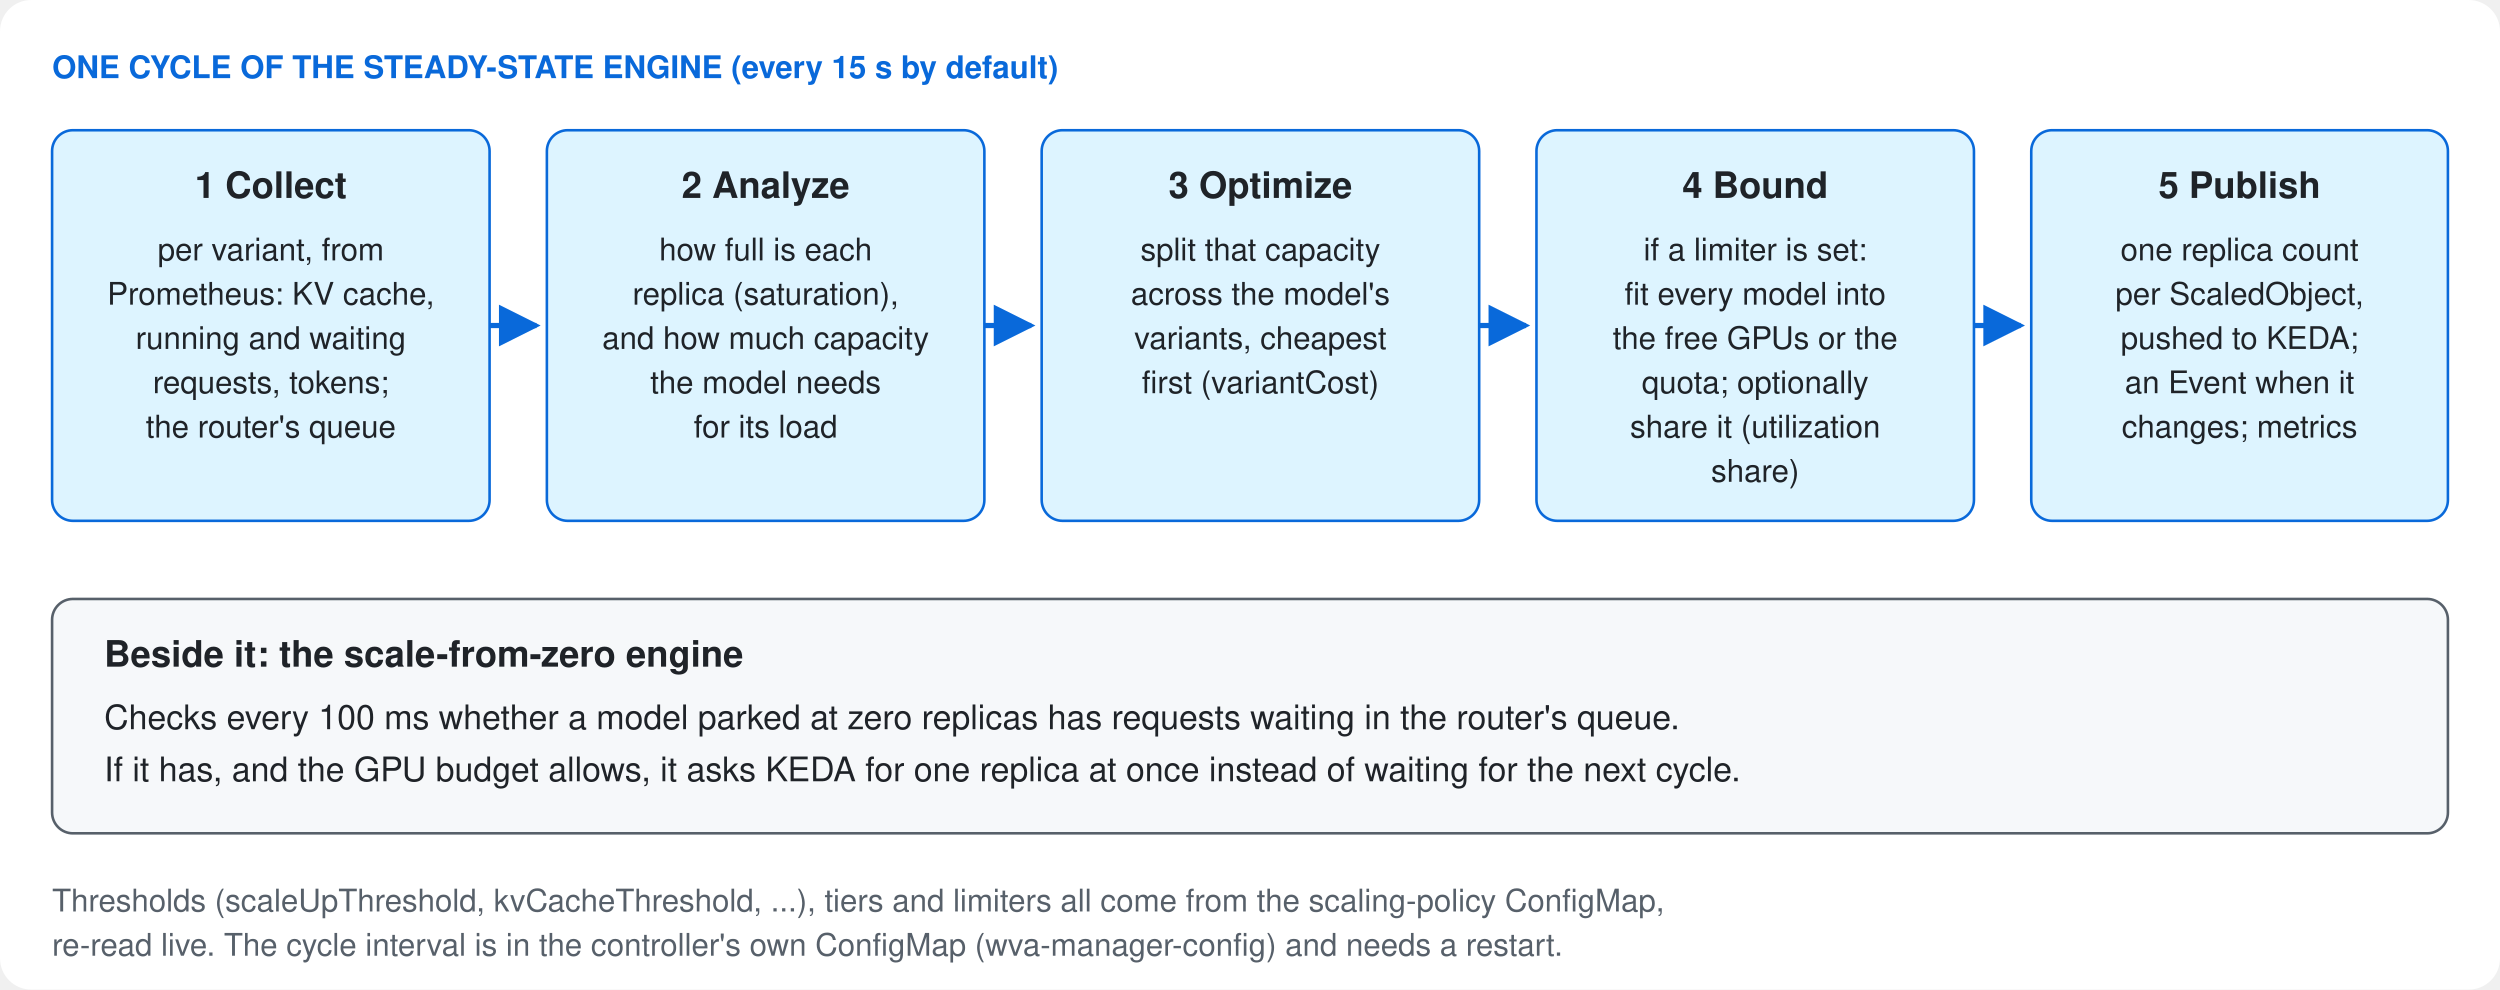
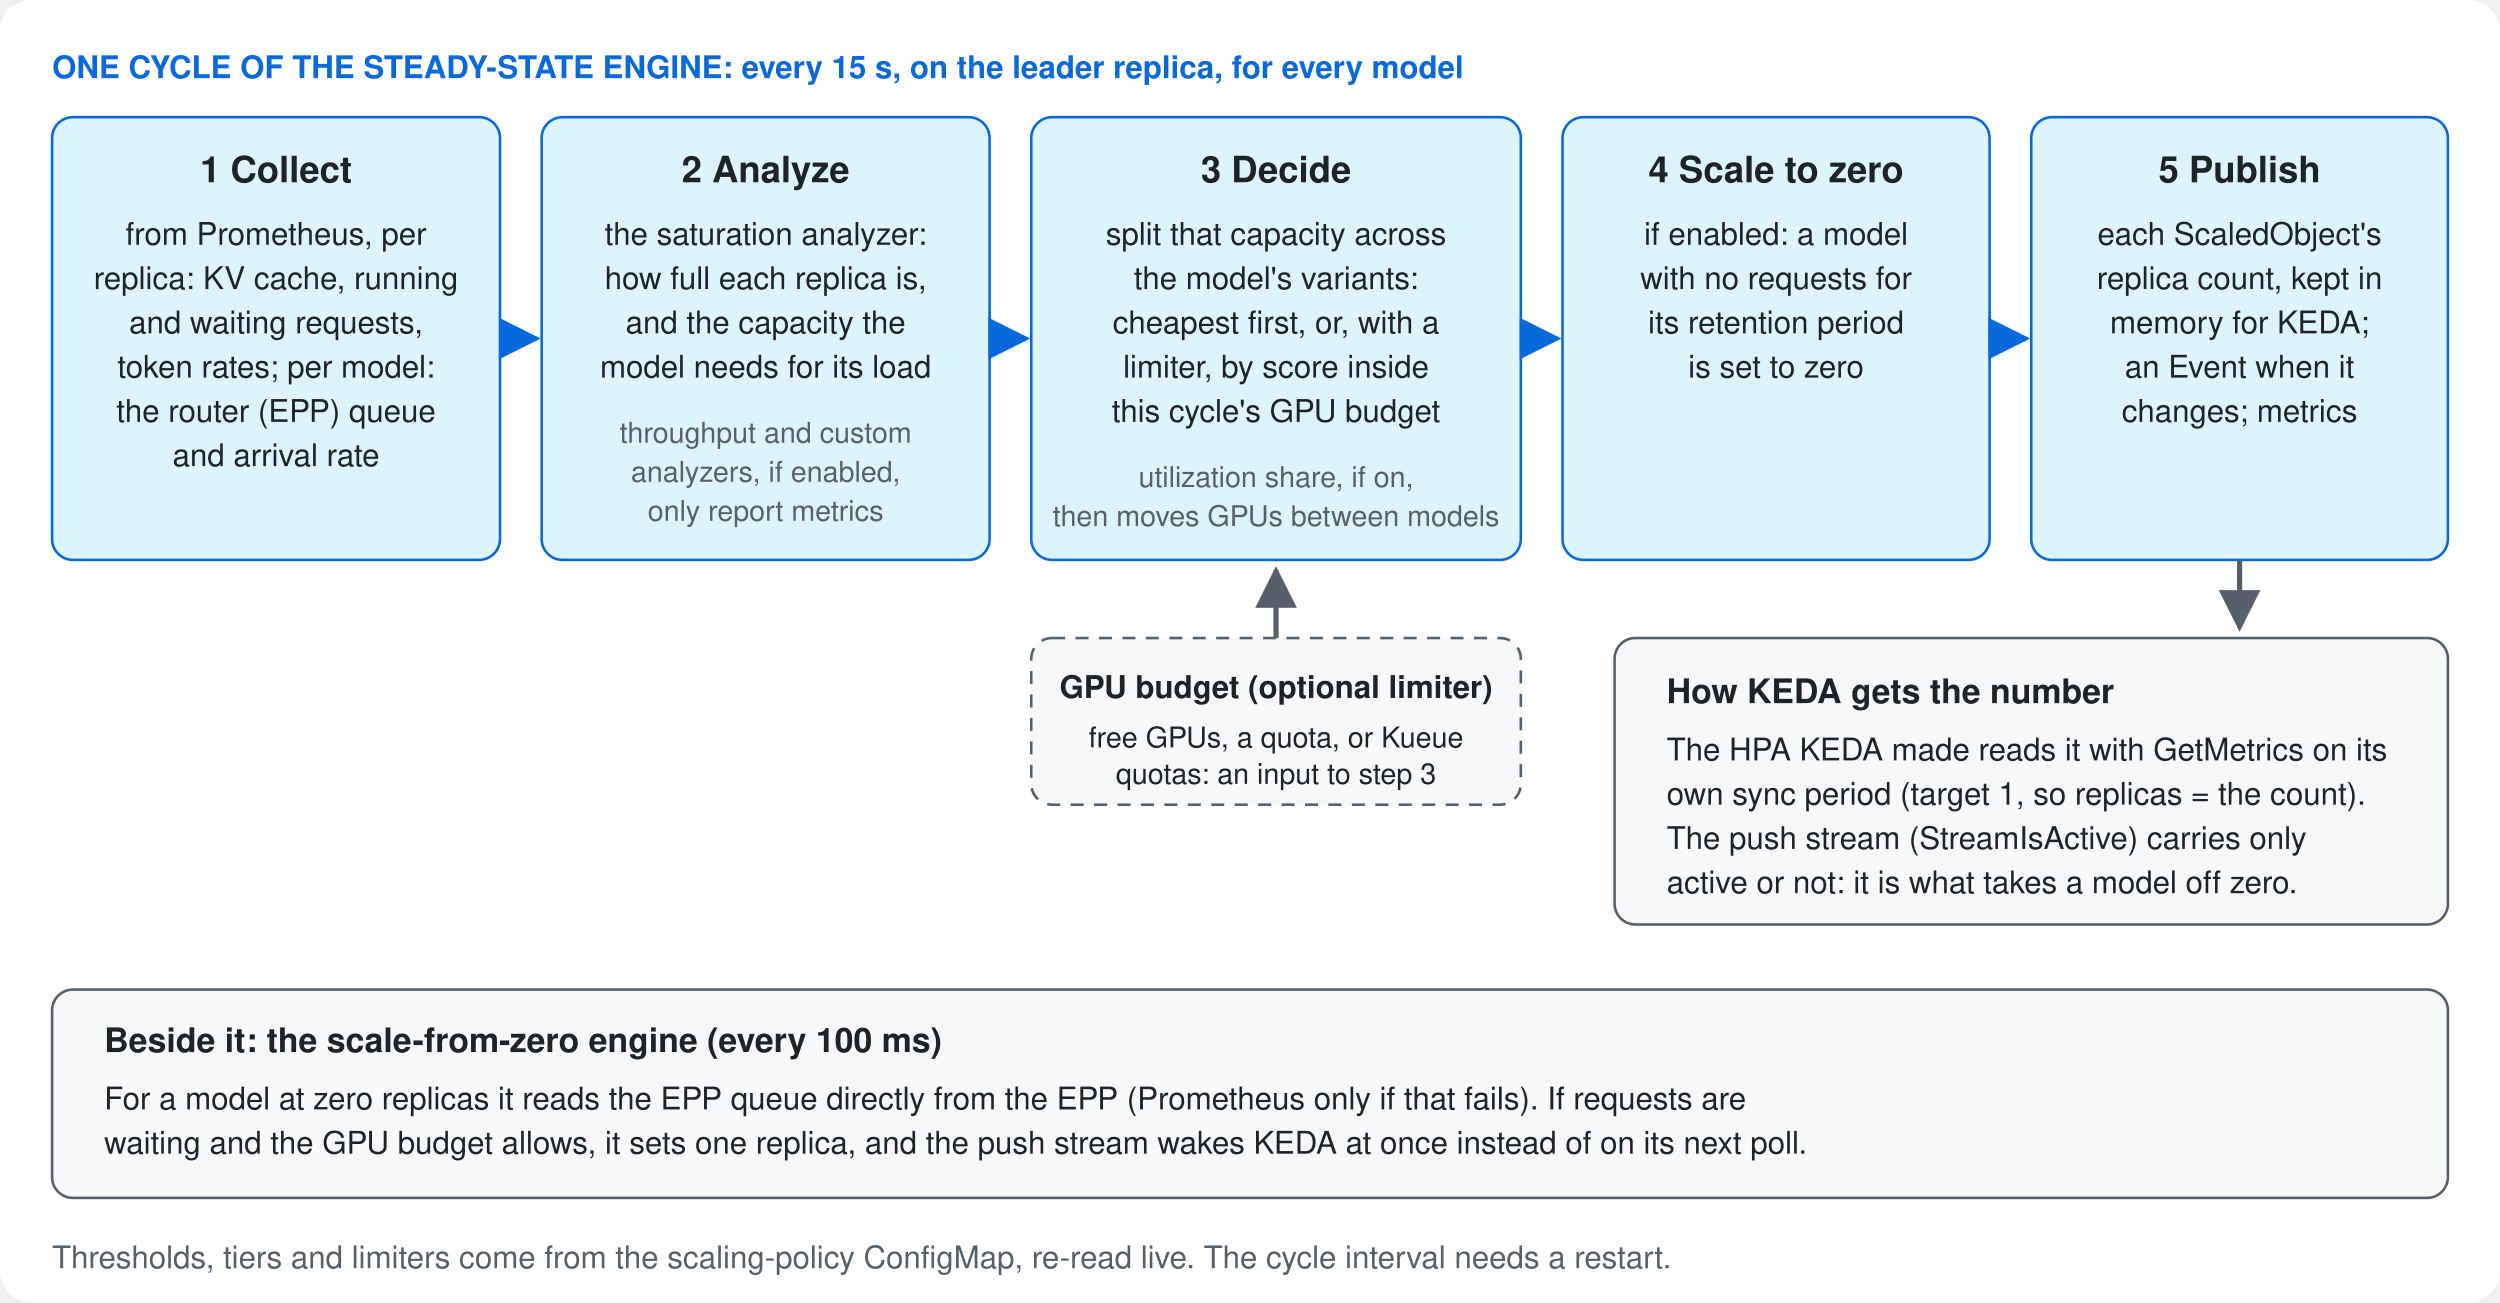
- <svg xmlns="http://www.w3.org/2000/svg" viewBox="0 0 960 380" width="960" height="380" font-family="-apple-system, Segoe UI, Helvetica, Arial, sans-serif" font-size="14" fill="#1f2328">
+ <svg xmlns="http://www.w3.org/2000/svg" viewBox="0 0 960 500" width="960" height="500" font-family="-apple-system, Segoe UI, Helvetica, Arial, sans-serif" font-size="14" fill="#1f2328">
  <defs>
    <marker id="a" viewBox="0 0 10 10" refX="9" refY="5" markerWidth="8" markerHeight="8" orient="auto-start-reverse">
      <path d="M0,0 L10,5 L0,10 z" fill="#0969da" />
    </marker>
+     <marker id="g" viewBox="0 0 10 10" refX="9" refY="5" markerWidth="8" markerHeight="8" orient="auto-start-reverse">
+       <path d="M0,0 L10,5 L0,10 z" fill="#57606a" />
+     </marker>
  </defs>
-   <rect width="960" height="380" rx="12" fill="#ffffff" />
-   <text x="20" y="30" font-size="12" fill="#0969da" font-weight="600">ONE CYCLE OF THE STEADY-STATE ENGINE (every 15 s by default)</text>
-   <g>
-     <rect x="20" y="50" width="168" height="150" rx="8" fill="#ddf4ff" stroke="#0969da" />
-     <text x="104" y="76" text-anchor="middle" font-weight="700">1  Collect</text>
-     <text x="104" y="100" text-anchor="middle" font-size="12">per variant, from</text>
-     <text x="104" y="117" text-anchor="middle" font-size="12">Prometheus: KV cache,</text>
-     <text x="104" y="134" text-anchor="middle" font-size="12">running and waiting</text>
-     <text x="104" y="151" text-anchor="middle" font-size="12">requests, tokens;</text>
-     <text x="104" y="168" text-anchor="middle" font-size="12">the router's queue</text>
-   </g>
-   <line x1="188" y1="125" x2="206" y2="125" stroke="#0969da" stroke-width="2" marker-end="url(#a)" />
-   <g>
-     <rect x="210" y="50" width="168" height="150" rx="8" fill="#ddf4ff" stroke="#0969da" />
-     <text x="294" y="76" text-anchor="middle" font-weight="700">2  Analyze</text>
-     <text x="294" y="100" text-anchor="middle" font-size="12">how full is each</text>
-     <text x="294" y="117" text-anchor="middle" font-size="12">replica (saturation),</text>
-     <text x="294" y="134" text-anchor="middle" font-size="12">and how much capacity</text>
-     <text x="294" y="151" text-anchor="middle" font-size="12">the model needs</text>
-     <text x="294" y="168" text-anchor="middle" font-size="12">for its load</text>
-   </g>
-   <line x1="378" y1="125" x2="396" y2="125" stroke="#0969da" stroke-width="2" marker-end="url(#a)" />
-   <g>
-     <rect x="400" y="50" width="168" height="150" rx="8" fill="#ddf4ff" stroke="#0969da" />
-     <text x="484" y="76" text-anchor="middle" font-weight="700">3  Optimize</text>
-     <text x="484" y="100" text-anchor="middle" font-size="12">split that capacity</text>
-     <text x="484" y="117" text-anchor="middle" font-size="12">across the model's</text>
-     <text x="484" y="134" text-anchor="middle" font-size="12">variants, cheapest</text>
-     <text x="484" y="151" text-anchor="middle" font-size="12">first (variantCost)</text>
-   </g>
-   <line x1="568" y1="125" x2="586" y2="125" stroke="#0969da" stroke-width="2" marker-end="url(#a)" />
-   <g>
-     <rect x="590" y="50" width="168" height="150" rx="8" fill="#ddf4ff" stroke="#0969da" />
-     <text x="674" y="76" text-anchor="middle" font-weight="700">4  Bound</text>
-     <text x="674" y="100" text-anchor="middle" font-size="12">if a limiter is set:</text>
-     <text x="674" y="117" text-anchor="middle" font-size="12">fit every model into</text>
-     <text x="674" y="134" text-anchor="middle" font-size="12">the free GPUs or the</text>
-     <text x="674" y="151" text-anchor="middle" font-size="12">quota; optionally</text>
-     <text x="674" y="168" text-anchor="middle" font-size="12">share it (utilization</text>
-     <text x="674" y="185" text-anchor="middle" font-size="12">share)</text>
-   </g>
-   <line x1="758" y1="125" x2="776" y2="125" stroke="#0969da" stroke-width="2" marker-end="url(#a)" />
-   <g>
-     <rect x="780" y="50" width="160" height="150" rx="8" fill="#ddf4ff" stroke="#0969da" />
-     <text x="860" y="76" text-anchor="middle" font-weight="700">5  Publish</text>
-     <text x="860" y="100" text-anchor="middle" font-size="12">one replica count</text>
-     <text x="860" y="117" text-anchor="middle" font-size="12">per ScaledObject,</text>
-     <text x="860" y="134" text-anchor="middle" font-size="12">pushed to KEDA;</text>
-     <text x="860" y="151" text-anchor="middle" font-size="12">an Event when it</text>
-     <text x="860" y="168" text-anchor="middle" font-size="12">changes; metrics</text>
-   </g>
-   <rect x="20" y="230" width="920" height="90" rx="8" fill="#f6f8fa" stroke="#57606a" />
-   <text x="40" y="256" font-weight="700">Beside it: the scale-from-zero engine</text>
-   <text x="40" y="280" font-size="13">Checks every 100 ms whether a model parked at zero replicas has requests waiting in the router's queue.</text>
-   <text x="40" y="300" font-size="13">If it has, and the GPU budget allows, it asks KEDA for one replica at once instead of waiting for the next cycle.</text>
-   <text x="20" y="350" font-size="12" fill="#57606a">Thresholds (scaleUpThreshold, kvCacheThreshold, ...), tiers and limiters all come from the scaling-policy ConfigMap,</text>
-   <text x="20" y="367" font-size="12" fill="#57606a">re-read live. The cycle interval is in the controller's own ConfigMap (wva-manager-config) and needs a restart.</text>
+   <rect width="960" height="500" rx="12" fill="#ffffff" />
+   <text x="20" y="30" font-size="12" fill="#0969da" font-weight="600">ONE CYCLE OF THE STEADY-STATE ENGINE: every 15 s, on the leader replica, for every model</text>
+   <rect x="20" y="45" width="172" height="170" rx="8" fill="#ddf4ff" stroke="#0969da" />
+   <text x="106" y="70" text-anchor="middle" font-weight="700">1  Collect</text>
+   <text x="106" y="94" text-anchor="middle" font-size="12">from Prometheus, per</text>
+   <text x="106" y="111" text-anchor="middle" font-size="12">replica: KV cache, running</text>
+   <text x="106" y="128" text-anchor="middle" font-size="12">and waiting requests,</text>
+   <text x="106" y="145" text-anchor="middle" font-size="12">token rates; per model:</text>
+   <text x="106" y="162" text-anchor="middle" font-size="12">the router (EPP) queue</text>
+   <text x="106" y="179" text-anchor="middle" font-size="12">and arrival rate</text>
+   <line x1="192" y1="130" x2="206" y2="130" stroke="#0969da" stroke-width="2" marker-end="url(#a)" />
+   <rect x="208" y="45" width="172" height="170" rx="8" fill="#ddf4ff" stroke="#0969da" />
+   <text x="294" y="70" text-anchor="middle" font-weight="700">2  Analyze</text>
+   <text x="294" y="94" text-anchor="middle" font-size="12">the saturation analyzer:</text>
+   <text x="294" y="111" text-anchor="middle" font-size="12">how full each replica is,</text>
+   <text x="294" y="128" text-anchor="middle" font-size="12">and the capacity the</text>
+   <text x="294" y="145" text-anchor="middle" font-size="12">model needs for its load</text>
+   <text x="294" y="170" text-anchor="middle" font-size="11" fill="#57606a">throughput and custom</text>
+   <text x="294" y="185" text-anchor="middle" font-size="11" fill="#57606a">analyzers, if enabled,</text>
+   <text x="294" y="200" text-anchor="middle" font-size="11" fill="#57606a">only report metrics</text>
+   <line x1="380" y1="130" x2="394" y2="130" stroke="#0969da" stroke-width="2" marker-end="url(#a)" />
+   <rect x="396" y="45" width="188" height="170" rx="8" fill="#ddf4ff" stroke="#0969da" />
+   <text x="490" y="70" text-anchor="middle" font-weight="700">3  Decide</text>
+   <text x="490" y="94" text-anchor="middle" font-size="12">split that capacity across</text>
+   <text x="490" y="111" text-anchor="middle" font-size="12">the model's variants:</text>
+   <text x="490" y="128" text-anchor="middle" font-size="12">cheapest first, or, with a</text>
+   <text x="490" y="145" text-anchor="middle" font-size="12">limiter, by score inside</text>
+   <text x="490" y="162" text-anchor="middle" font-size="12">this cycle's GPU budget</text>
+   <text x="490" y="187" text-anchor="middle" font-size="11" fill="#57606a">utilization share, if on,</text>
+   <text x="490" y="202" text-anchor="middle" font-size="11" fill="#57606a">then moves GPUs between models</text>
+   <line x1="584" y1="130" x2="598" y2="130" stroke="#0969da" stroke-width="2" marker-end="url(#a)" />
+   <rect x="600" y="45" width="164" height="170" rx="8" fill="#ddf4ff" stroke="#0969da" />
+   <text x="682" y="70" text-anchor="middle" font-weight="700">4  Scale to zero</text>
+   <text x="682" y="94" text-anchor="middle" font-size="12">if enabled: a model</text>
+   <text x="682" y="111" text-anchor="middle" font-size="12">with no requests for</text>
+   <text x="682" y="128" text-anchor="middle" font-size="12">its retention period</text>
+   <text x="682" y="145" text-anchor="middle" font-size="12">is set to zero</text>
+   <line x1="764" y1="130" x2="778" y2="130" stroke="#0969da" stroke-width="2" marker-end="url(#a)" />
+   <rect x="780" y="45" width="160" height="170" rx="8" fill="#ddf4ff" stroke="#0969da" />
+   <text x="860" y="70" text-anchor="middle" font-weight="700">5  Publish</text>
+   <text x="860" y="94" text-anchor="middle" font-size="12">each ScaledObject's</text>
+   <text x="860" y="111" text-anchor="middle" font-size="12">replica count, kept in</text>
+   <text x="860" y="128" text-anchor="middle" font-size="12">memory for KEDA;</text>
+   <text x="860" y="145" text-anchor="middle" font-size="12">an Event when it</text>
+   <text x="860" y="162" text-anchor="middle" font-size="12">changes; metrics</text>
+   <rect x="396" y="245" width="188" height="64" rx="8" fill="#f6f8fa" stroke="#57606a" stroke-dasharray="5 4" />
+   <text x="490" y="268" text-anchor="middle" font-size="12" font-weight="600">GPU budget (optional limiter)</text>
+   <text x="490" y="287" text-anchor="middle" font-size="11">free GPUs, a quota, or Kueue</text>
+   <text x="490" y="301" text-anchor="middle" font-size="11">quotas: an input to step 3</text>
+   <line x1="490" y1="245" x2="490" y2="219" stroke="#57606a" stroke-width="2" marker-end="url(#g)" />
+   <rect x="620" y="245" width="320" height="110" rx="8" fill="#f6f8fa" stroke="#57606a" />
+   <text x="640" y="270" font-weight="700" font-size="13">How KEDA gets the number</text>
+   <text x="640" y="292" font-size="12">The HPA KEDA made reads it with GetMetrics on its</text>
+   <text x="640" y="309" font-size="12">own sync period (target 1, so replicas = the count).</text>
+   <text x="640" y="326" font-size="12">The push stream (StreamIsActive) carries only</text>
+   <text x="640" y="343" font-size="12">active or not: it is what takes a model off zero.</text>
+   <line x1="860" y1="215" x2="860" y2="241" stroke="#57606a" stroke-width="2" marker-end="url(#g)" />
+   <rect x="20" y="380" width="920" height="80" rx="8" fill="#f6f8fa" stroke="#57606a" />
+   <text x="40" y="404" font-weight="700" font-size="13">Beside it: the scale-from-zero engine (every 100 ms)</text>
+   <text x="40" y="426" font-size="12">For a model at zero replicas it reads the EPP queue directly from the EPP (Prometheus only if that fails). If requests are</text>
+   <text x="40" y="443" font-size="12">waiting and the GPU budget allows, it sets one replica, and the push stream wakes KEDA at once instead of on its next poll.</text>
+   <text x="20" y="487" font-size="12" fill="#57606a">Thresholds, tiers and limiters come from the scaling-policy ConfigMap, re-read live. The cycle interval needs a restart.</text>
</svg>
